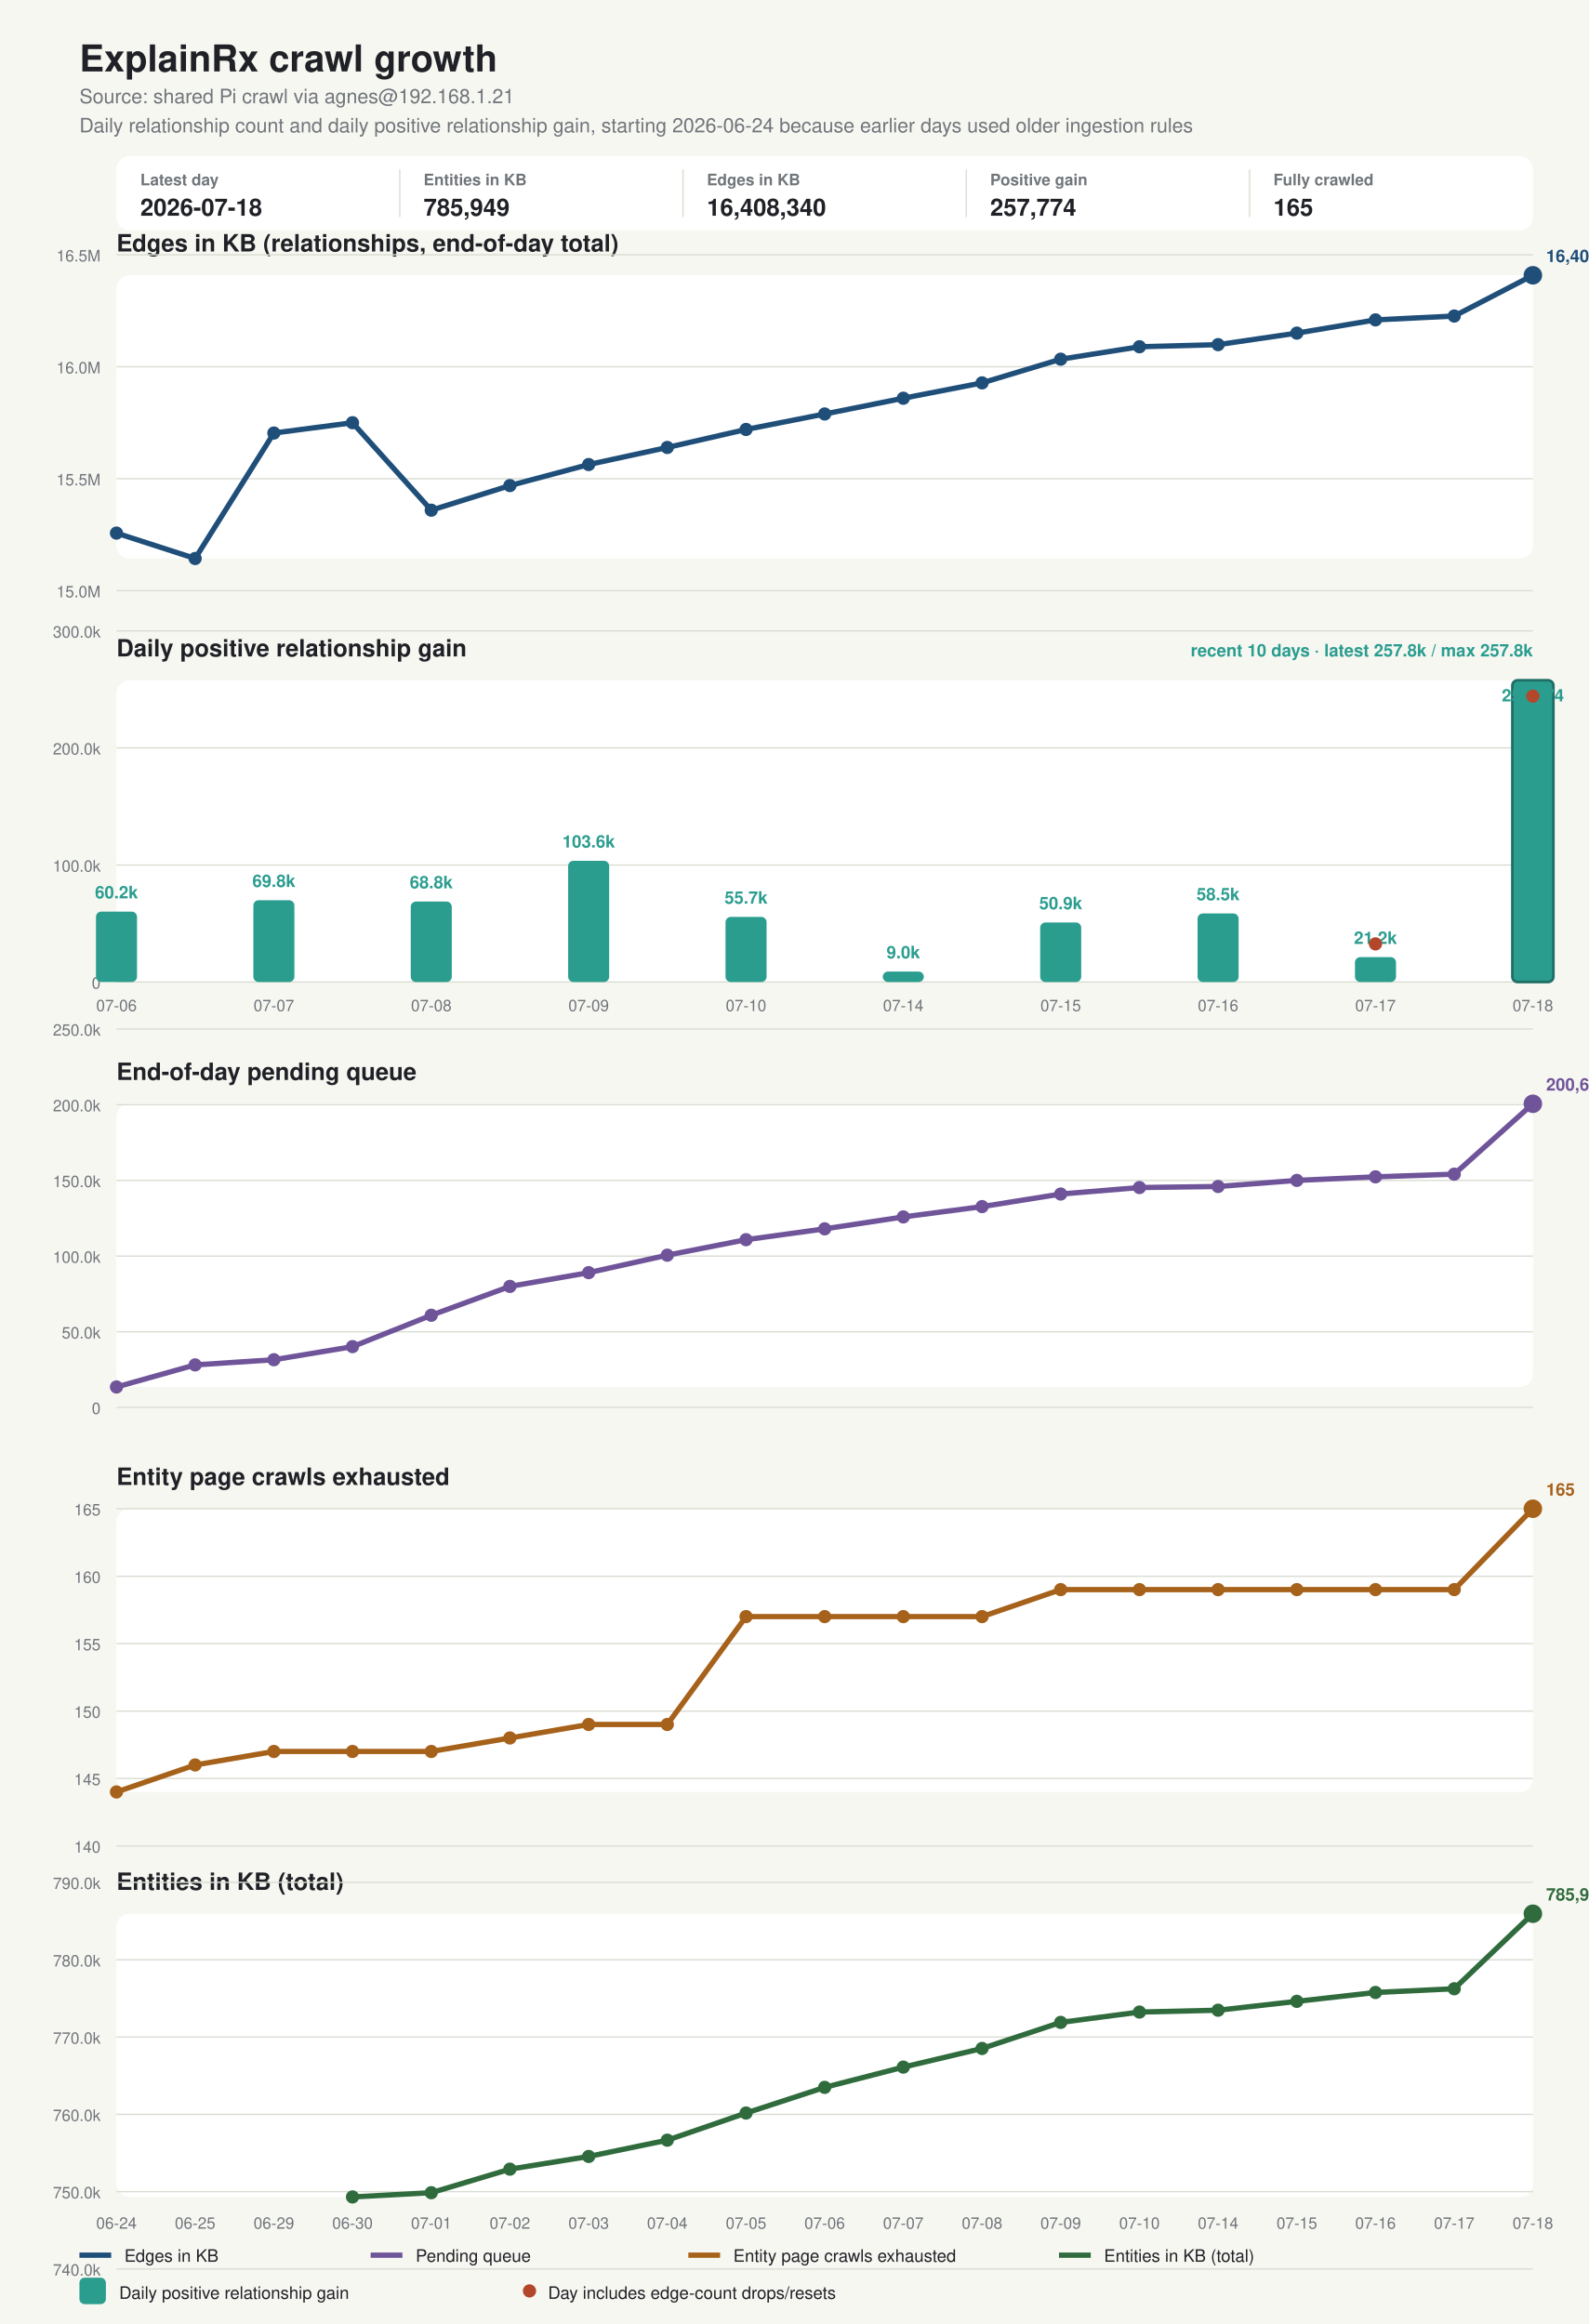
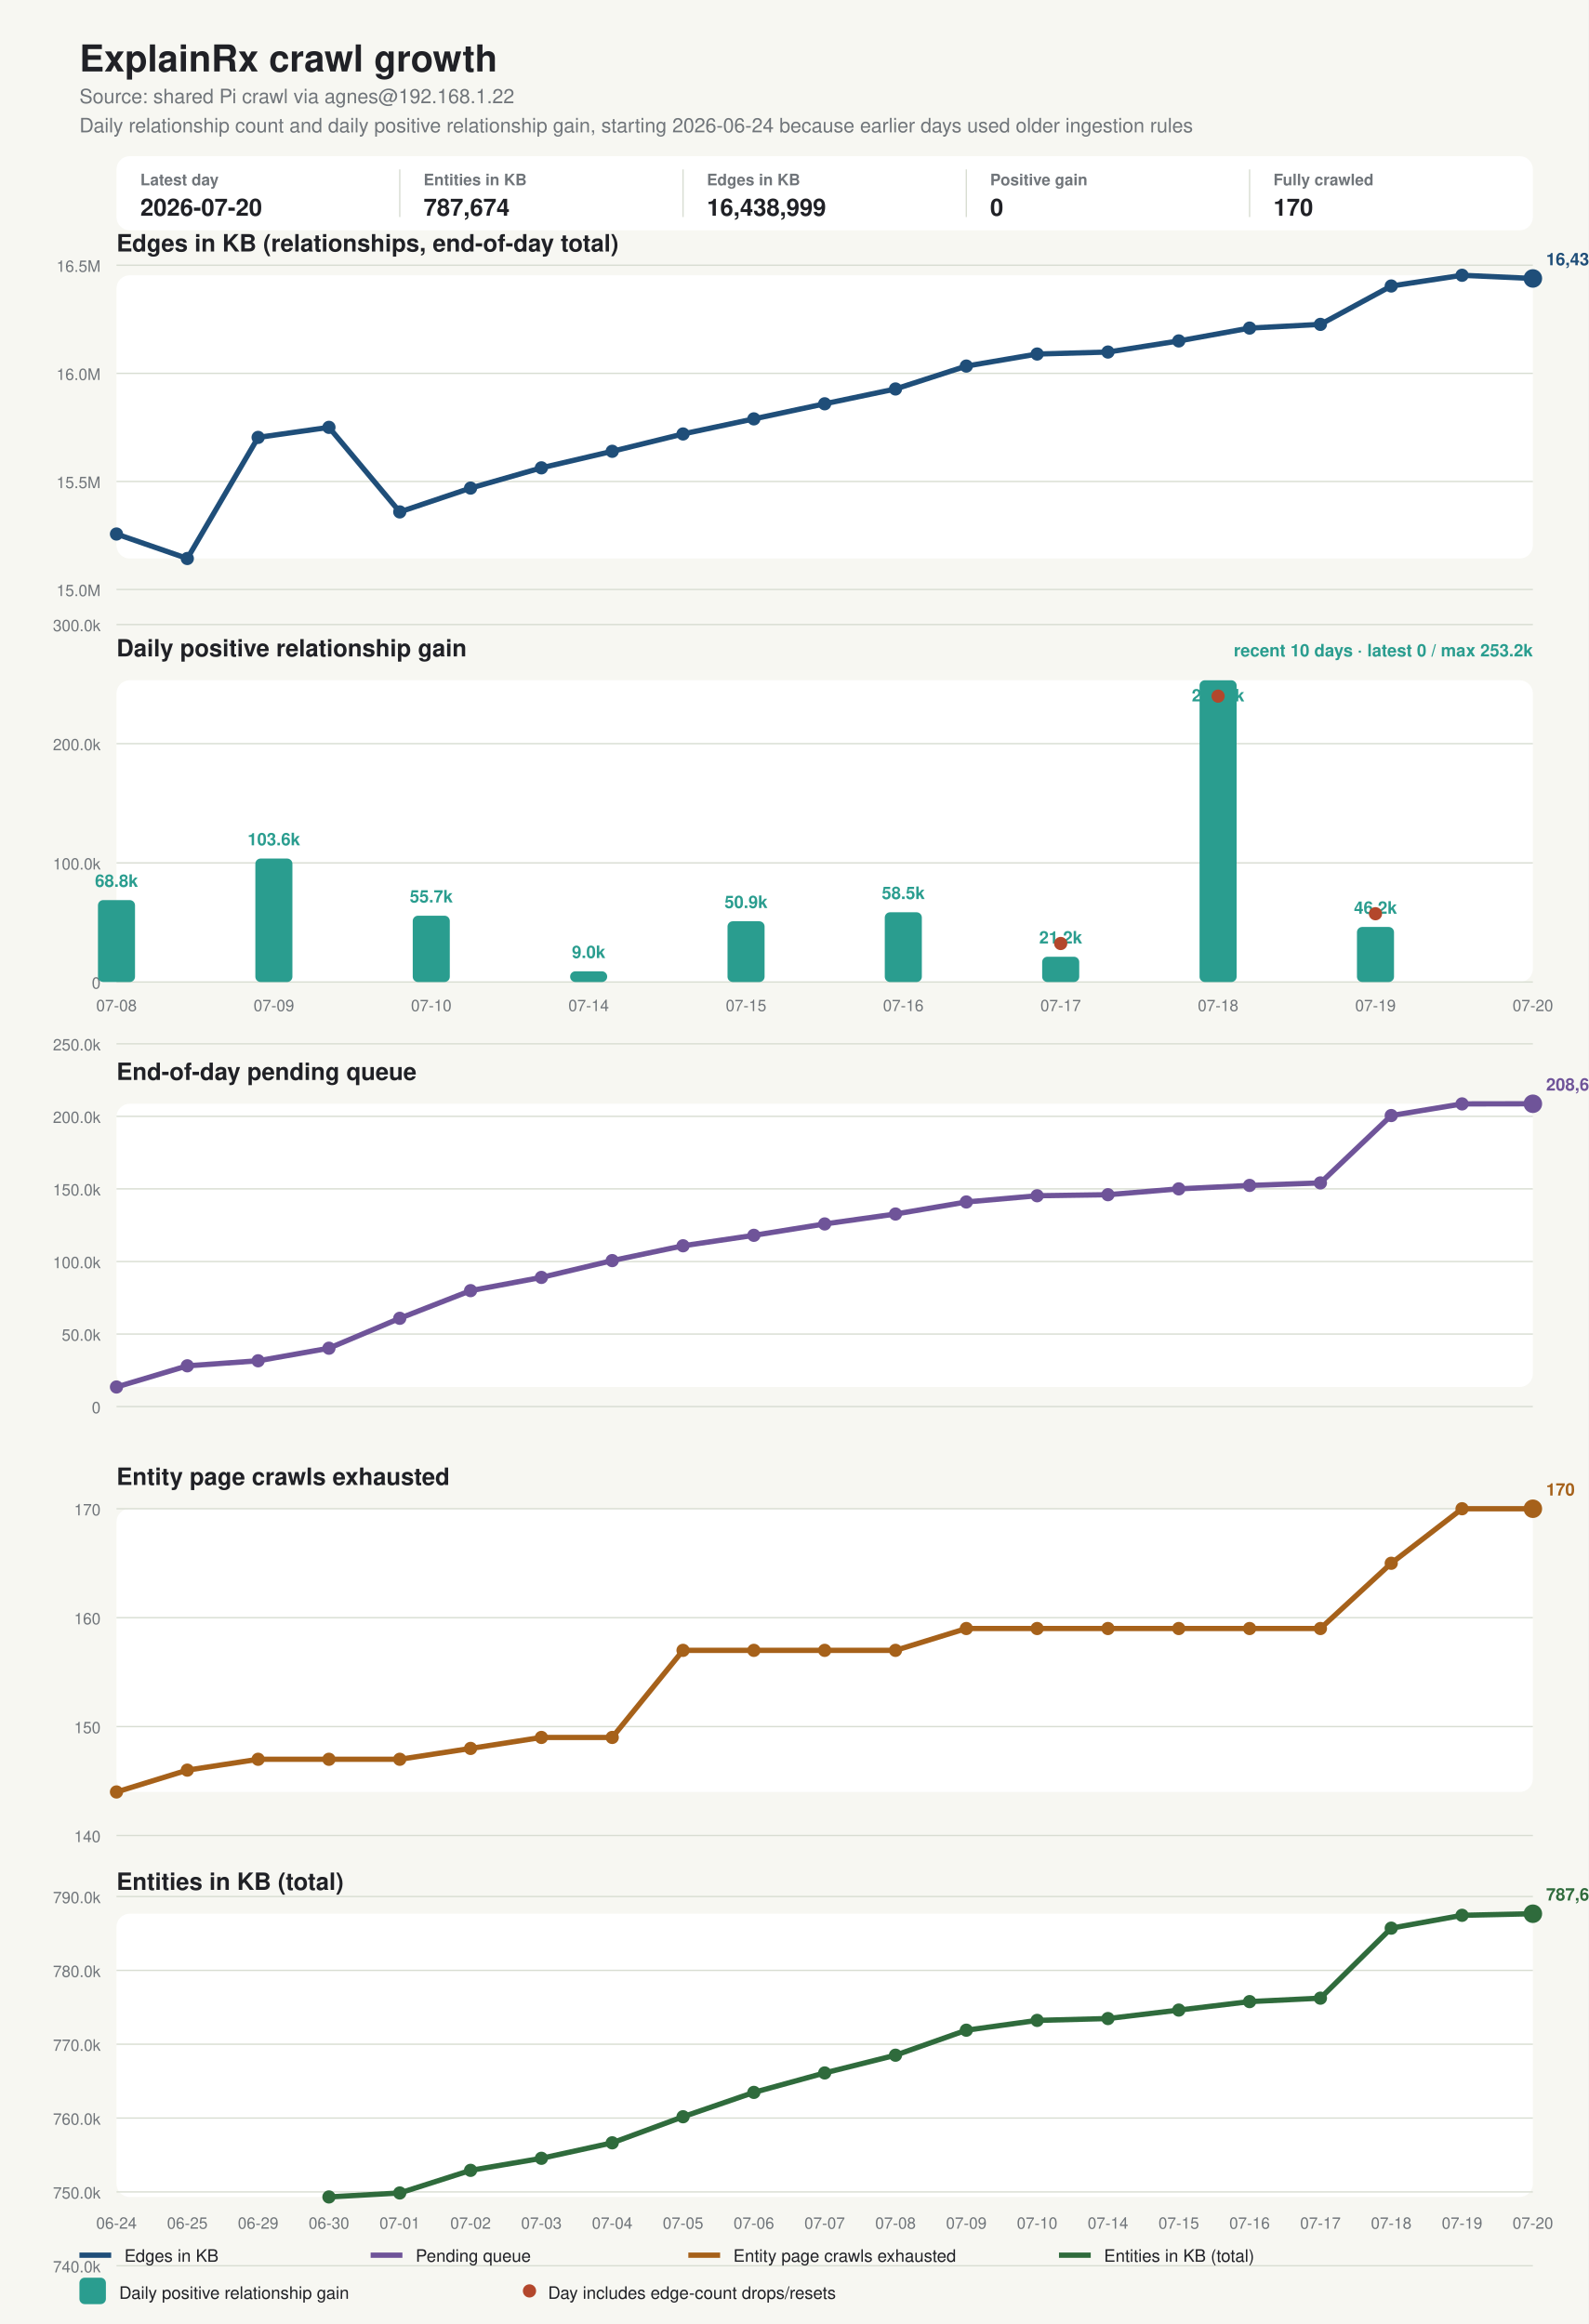
<svg xmlns="http://www.w3.org/2000/svg" width="1200" height="1756" viewBox="0 0 1200 1756">
  <rect width="100%" height="100%" fill="#f7f7f2" />
  <text x="60" y="54" font-family="Helvetica, Arial, sans-serif" font-size="28" font-weight="700" fill="#202126">ExplainRx crawl growth</text>
-   <text x="60" y="78" font-family="Helvetica, Arial, sans-serif" font-size="15" fill="#70757a">Source: shared Pi crawl via agnes@192.168.1.21</text>
+   <text x="60" y="78" font-family="Helvetica, Arial, sans-serif" font-size="15" fill="#70757a">Source: shared Pi crawl via agnes@192.168.1.22</text>
  <text x="60" y="100" font-family="Helvetica, Arial, sans-serif" font-size="15" fill="#70757a">Daily relationship count and daily positive relationship gain, starting 2026-06-24 because earlier days used older ingestion rules</text>
  <rect x="88" y="118" width="1070" height="56" fill="#ffffff" rx="10" />
  <rect x="88" y="208" width="1070" height="214" fill="#ffffff" rx="10" />
  <rect x="88" y="514" width="1070" height="228" fill="#ffffff" rx="10" />
  <rect x="88" y="834" width="1070" height="214" fill="#ffffff" rx="10" />
  <rect x="88" y="1140" width="1070" height="214" fill="#ffffff" rx="10" />
  <rect x="88" y="1446" width="1070" height="214" fill="#ffffff" rx="10" />
  <text x="88" y="190" font-family="Helvetica, Arial, sans-serif" font-size="18" font-weight="700" fill="#202126">Edges in KB (relationships, end-of-day total)</text>
  <text x="88" y="496" font-family="Helvetica, Arial, sans-serif" font-size="18" font-weight="700" fill="#202126">Daily positive relationship gain</text>
-   <text x="1158" y="496" text-anchor="end" font-family="Helvetica, Arial, sans-serif" font-size="13" font-weight="700" fill="#2a9d8f">recent 10 days · latest 257.8k / max 257.8k</text>
+   <text x="1158" y="496" text-anchor="end" font-family="Helvetica, Arial, sans-serif" font-size="13" font-weight="700" fill="#2a9d8f">recent 10 days · latest 0 / max 253.2k</text>
  <text x="88" y="816" font-family="Helvetica, Arial, sans-serif" font-size="18" font-weight="700" fill="#202126">End-of-day pending queue</text>
  <text x="88" y="1122" font-family="Helvetica, Arial, sans-serif" font-size="18" font-weight="700" fill="#202126">Entity page crawls exhausted</text>
  <text x="88" y="1428" font-family="Helvetica, Arial, sans-serif" font-size="18" font-weight="700" fill="#202126">Entities in KB (total)</text>
  <text x="106.0" y="140" font-family="Helvetica, Arial, sans-serif" font-size="12" font-weight="700" fill="#70757a">Latest day</text>
-   <text x="106.0" y="163" font-family="Helvetica, Arial, sans-serif" font-size="18" font-weight="700" fill="#202126">2026-07-18</text>
+   <text x="106.0" y="163" font-family="Helvetica, Arial, sans-serif" font-size="18" font-weight="700" fill="#202126">2026-07-20</text>
  <line x1="302.0" y1="128" x2="302.0" y2="164" stroke="#d8ddd2" stroke-width="1" />
  <text x="320.0" y="140" font-family="Helvetica, Arial, sans-serif" font-size="12" font-weight="700" fill="#70757a">Entities in KB</text>
-   <text x="320.0" y="163" font-family="Helvetica, Arial, sans-serif" font-size="18" font-weight="700" fill="#202126">785,949</text>
+   <text x="320.0" y="163" font-family="Helvetica, Arial, sans-serif" font-size="18" font-weight="700" fill="#202126">787,674</text>
  <line x1="516.0" y1="128" x2="516.0" y2="164" stroke="#d8ddd2" stroke-width="1" />
  <text x="534.0" y="140" font-family="Helvetica, Arial, sans-serif" font-size="12" font-weight="700" fill="#70757a">Edges in KB</text>
-   <text x="534.0" y="163" font-family="Helvetica, Arial, sans-serif" font-size="18" font-weight="700" fill="#202126">16,408,340</text>
+   <text x="534.0" y="163" font-family="Helvetica, Arial, sans-serif" font-size="18" font-weight="700" fill="#202126">16,438,999</text>
  <line x1="730.0" y1="128" x2="730.0" y2="164" stroke="#d8ddd2" stroke-width="1" />
  <text x="748.0" y="140" font-family="Helvetica, Arial, sans-serif" font-size="12" font-weight="700" fill="#70757a">Positive gain</text>
-   <text x="748.0" y="163" font-family="Helvetica, Arial, sans-serif" font-size="18" font-weight="700" fill="#202126">257,774</text>
+   <text x="748.0" y="163" font-family="Helvetica, Arial, sans-serif" font-size="18" font-weight="700" fill="#202126">0</text>
  <line x1="944.0" y1="128" x2="944.0" y2="164" stroke="#d8ddd2" stroke-width="1" />
  <text x="962.0" y="140" font-family="Helvetica, Arial, sans-serif" font-size="12" font-weight="700" fill="#70757a">Fully crawled</text>
-   <text x="962.0" y="163" font-family="Helvetica, Arial, sans-serif" font-size="18" font-weight="700" fill="#202126">165</text>
-   <line x1="88" y1="446.3" x2="1158" y2="446.3" stroke="#d8ddd2" stroke-width="1" />
-   <text x="76" y="451.3" text-anchor="end" font-family="Helvetica, Arial, sans-serif" font-size="12" fill="#70757a">15.0M</text>
-   <line x1="88" y1="361.7" x2="1158" y2="361.7" stroke="#d8ddd2" stroke-width="1" />
-   <text x="76" y="366.7" text-anchor="end" font-family="Helvetica, Arial, sans-serif" font-size="12" fill="#70757a">15.5M</text>
-   <line x1="88" y1="277.1" x2="1158" y2="277.1" stroke="#d8ddd2" stroke-width="1" />
-   <text x="76" y="282.1" text-anchor="end" font-family="Helvetica, Arial, sans-serif" font-size="12" fill="#70757a">16.0M</text>
-   <line x1="88" y1="192.5" x2="1158" y2="192.5" stroke="#d8ddd2" stroke-width="1" />
-   <text x="76" y="197.5" text-anchor="end" font-family="Helvetica, Arial, sans-serif" font-size="12" fill="#70757a">16.5M</text>
+   <text x="962.0" y="163" font-family="Helvetica, Arial, sans-serif" font-size="18" font-weight="700" fill="#202126">170</text>
+   <line x1="88" y1="445.4" x2="1158" y2="445.4" stroke="#d8ddd2" stroke-width="1" />
+   <text x="76" y="450.4" text-anchor="end" font-family="Helvetica, Arial, sans-serif" font-size="12" fill="#70757a">15.0M</text>
+   <line x1="88" y1="363.8" x2="1158" y2="363.8" stroke="#d8ddd2" stroke-width="1" />
+   <text x="76" y="368.8" text-anchor="end" font-family="Helvetica, Arial, sans-serif" font-size="12" fill="#70757a">15.5M</text>
+   <line x1="88" y1="282.1" x2="1158" y2="282.1" stroke="#d8ddd2" stroke-width="1" />
+   <text x="76" y="287.1" text-anchor="end" font-family="Helvetica, Arial, sans-serif" font-size="12" fill="#70757a">16.0M</text>
+   <line x1="88" y1="200.4" x2="1158" y2="200.4" stroke="#d8ddd2" stroke-width="1" />
+   <text x="76" y="205.4" text-anchor="end" font-family="Helvetica, Arial, sans-serif" font-size="12" fill="#70757a">16.5M</text>
  <line x1="88" y1="742.0" x2="1158" y2="742.0" stroke="#d8ddd2" stroke-width="1" />
  <text x="76" y="747.0" text-anchor="end" font-family="Helvetica, Arial, sans-serif" font-size="12" fill="#70757a">0</text>
-   <line x1="88" y1="653.6" x2="1158" y2="653.6" stroke="#d8ddd2" stroke-width="1" />
-   <text x="76" y="658.6" text-anchor="end" font-family="Helvetica, Arial, sans-serif" font-size="12" fill="#70757a">100.0k</text>
-   <line x1="88" y1="565.1" x2="1158" y2="565.1" stroke="#d8ddd2" stroke-width="1" />
-   <text x="76" y="570.1" text-anchor="end" font-family="Helvetica, Arial, sans-serif" font-size="12" fill="#70757a">200.0k</text>
-   <line x1="88" y1="476.7" x2="1158" y2="476.7" stroke="#d8ddd2" stroke-width="1" />
-   <text x="76" y="481.7" text-anchor="end" font-family="Helvetica, Arial, sans-serif" font-size="12" fill="#70757a">300.0k</text>
-   <line x1="88" y1="1063.4" x2="1158" y2="1063.4" stroke="#d8ddd2" stroke-width="1" />
-   <text x="76" y="1068.4" text-anchor="end" font-family="Helvetica, Arial, sans-serif" font-size="12" fill="#70757a">0</text>
-   <line x1="88" y1="1006.3" x2="1158" y2="1006.3" stroke="#d8ddd2" stroke-width="1" />
-   <text x="76" y="1011.3" text-anchor="end" font-family="Helvetica, Arial, sans-serif" font-size="12" fill="#70757a">50.0k</text>
-   <line x1="88" y1="949.1" x2="1158" y2="949.1" stroke="#d8ddd2" stroke-width="1" />
-   <text x="76" y="954.1" text-anchor="end" font-family="Helvetica, Arial, sans-serif" font-size="12" fill="#70757a">100.0k</text>
-   <line x1="88" y1="891.9" x2="1158" y2="891.9" stroke="#d8ddd2" stroke-width="1" />
-   <text x="76" y="896.9" text-anchor="end" font-family="Helvetica, Arial, sans-serif" font-size="12" fill="#70757a">150.0k</text>
-   <line x1="88" y1="834.7" x2="1158" y2="834.7" stroke="#d8ddd2" stroke-width="1" />
-   <text x="76" y="839.7" text-anchor="end" font-family="Helvetica, Arial, sans-serif" font-size="12" fill="#70757a">200.0k</text>
-   <line x1="88" y1="777.5" x2="1158" y2="777.5" stroke="#d8ddd2" stroke-width="1" />
-   <text x="76" y="782.5" text-anchor="end" font-family="Helvetica, Arial, sans-serif" font-size="12" fill="#70757a">250.0k</text>
-   <line x1="88" y1="1394.8" x2="1158" y2="1394.8" stroke="#d8ddd2" stroke-width="1" />
-   <text x="76" y="1399.8" text-anchor="end" font-family="Helvetica, Arial, sans-serif" font-size="12" fill="#70757a">140</text>
-   <line x1="88" y1="1343.8" x2="1158" y2="1343.8" stroke="#d8ddd2" stroke-width="1" />
-   <text x="76" y="1348.8" text-anchor="end" font-family="Helvetica, Arial, sans-serif" font-size="12" fill="#70757a">145</text>
-   <line x1="88" y1="1292.9" x2="1158" y2="1292.9" stroke="#d8ddd2" stroke-width="1" />
-   <text x="76" y="1297.9" text-anchor="end" font-family="Helvetica, Arial, sans-serif" font-size="12" fill="#70757a">150</text>
-   <line x1="88" y1="1241.9" x2="1158" y2="1241.9" stroke="#d8ddd2" stroke-width="1" />
-   <text x="76" y="1246.9" text-anchor="end" font-family="Helvetica, Arial, sans-serif" font-size="12" fill="#70757a">155</text>
-   <line x1="88" y1="1191.0" x2="1158" y2="1191.0" stroke="#d8ddd2" stroke-width="1" />
-   <text x="76" y="1196.0" text-anchor="end" font-family="Helvetica, Arial, sans-serif" font-size="12" fill="#70757a">160</text>
+   <line x1="88" y1="652.0" x2="1158" y2="652.0" stroke="#d8ddd2" stroke-width="1" />
+   <text x="76" y="657.0" text-anchor="end" font-family="Helvetica, Arial, sans-serif" font-size="12" fill="#70757a">100.0k</text>
+   <line x1="88" y1="561.9" x2="1158" y2="561.9" stroke="#d8ddd2" stroke-width="1" />
+   <text x="76" y="566.9" text-anchor="end" font-family="Helvetica, Arial, sans-serif" font-size="12" fill="#70757a">200.0k</text>
+   <line x1="88" y1="471.9" x2="1158" y2="471.9" stroke="#d8ddd2" stroke-width="1" />
+   <text x="76" y="476.9" text-anchor="end" font-family="Helvetica, Arial, sans-serif" font-size="12" fill="#70757a">300.0k</text>
+   <line x1="88" y1="1062.8" x2="1158" y2="1062.8" stroke="#d8ddd2" stroke-width="1" />
+   <text x="76" y="1067.8" text-anchor="end" font-family="Helvetica, Arial, sans-serif" font-size="12" fill="#70757a">0</text>
+   <line x1="88" y1="1008.0" x2="1158" y2="1008.0" stroke="#d8ddd2" stroke-width="1" />
+   <text x="76" y="1013.0" text-anchor="end" font-family="Helvetica, Arial, sans-serif" font-size="12" fill="#70757a">50.0k</text>
+   <line x1="88" y1="953.2" x2="1158" y2="953.2" stroke="#d8ddd2" stroke-width="1" />
+   <text x="76" y="958.2" text-anchor="end" font-family="Helvetica, Arial, sans-serif" font-size="12" fill="#70757a">100.0k</text>
+   <line x1="88" y1="898.3" x2="1158" y2="898.3" stroke="#d8ddd2" stroke-width="1" />
+   <text x="76" y="903.3" text-anchor="end" font-family="Helvetica, Arial, sans-serif" font-size="12" fill="#70757a">150.0k</text>
+   <line x1="88" y1="843.5" x2="1158" y2="843.5" stroke="#d8ddd2" stroke-width="1" />
+   <text x="76" y="848.5" text-anchor="end" font-family="Helvetica, Arial, sans-serif" font-size="12" fill="#70757a">200.0k</text>
+   <line x1="88" y1="788.7" x2="1158" y2="788.7" stroke="#d8ddd2" stroke-width="1" />
+   <text x="76" y="793.7" text-anchor="end" font-family="Helvetica, Arial, sans-serif" font-size="12" fill="#70757a">250.0k</text>
+   <line x1="88" y1="1386.9" x2="1158" y2="1386.9" stroke="#d8ddd2" stroke-width="1" />
+   <text x="76" y="1391.9" text-anchor="end" font-family="Helvetica, Arial, sans-serif" font-size="12" fill="#70757a">140</text>
+   <line x1="88" y1="1304.6" x2="1158" y2="1304.6" stroke="#d8ddd2" stroke-width="1" />
+   <text x="76" y="1309.6" text-anchor="end" font-family="Helvetica, Arial, sans-serif" font-size="12" fill="#70757a">150</text>
+   <line x1="88" y1="1222.3" x2="1158" y2="1222.3" stroke="#d8ddd2" stroke-width="1" />
+   <text x="76" y="1227.3" text-anchor="end" font-family="Helvetica, Arial, sans-serif" font-size="12" fill="#70757a">160</text>
  <line x1="88" y1="1140.0" x2="1158" y2="1140.0" stroke="#d8ddd2" stroke-width="1" />
-   <text x="76" y="1145.0" text-anchor="end" font-family="Helvetica, Arial, sans-serif" font-size="12" fill="#70757a">165</text>
-   <line x1="88" y1="1714.4" x2="1158" y2="1714.4" stroke="#d8ddd2" stroke-width="1" />
-   <text x="76" y="1719.4" text-anchor="end" font-family="Helvetica, Arial, sans-serif" font-size="12" fill="#70757a">740.0k</text>
-   <line x1="88" y1="1656.0" x2="1158" y2="1656.0" stroke="#d8ddd2" stroke-width="1" />
-   <text x="76" y="1661.0" text-anchor="end" font-family="Helvetica, Arial, sans-serif" font-size="12" fill="#70757a">750.0k</text>
-   <line x1="88" y1="1597.6" x2="1158" y2="1597.6" stroke="#d8ddd2" stroke-width="1" />
-   <text x="76" y="1602.6" text-anchor="end" font-family="Helvetica, Arial, sans-serif" font-size="12" fill="#70757a">760.0k</text>
-   <line x1="88" y1="1539.2" x2="1158" y2="1539.2" stroke="#d8ddd2" stroke-width="1" />
-   <text x="76" y="1544.2" text-anchor="end" font-family="Helvetica, Arial, sans-serif" font-size="12" fill="#70757a">770.0k</text>
-   <line x1="88" y1="1480.8" x2="1158" y2="1480.8" stroke="#d8ddd2" stroke-width="1" />
-   <text x="76" y="1485.8" text-anchor="end" font-family="Helvetica, Arial, sans-serif" font-size="12" fill="#70757a">780.0k</text>
-   <line x1="88" y1="1422.3" x2="1158" y2="1422.3" stroke="#d8ddd2" stroke-width="1" />
-   <text x="76" y="1427.3" text-anchor="end" font-family="Helvetica, Arial, sans-serif" font-size="12" fill="#70757a">790.0k</text>
-   <path d="M 88.0 402.8 L 147.4 422.0 L 206.9 327.2 L 266.3 319.4 L 325.8 385.5 L 385.2 366.9 L 444.7 351.0 L 504.1 338.1 L 563.6 324.5 L 623.0 312.8 L 682.4 300.9 L 741.9 289.3 L 801.3 271.4 L 860.8 262.0 L 920.2 260.4 L 979.7 251.7 L 1039.1 241.7 L 1098.6 238.8 L 1158.0 208.0" fill="none" stroke="#1f4e79" stroke-width="4" stroke-linecap="round" stroke-linejoin="round" />
-   <circle cx="88.0" cy="402.8" r="5" fill="#1f4e79" />
-   <circle cx="147.4" cy="422.0" r="5" fill="#1f4e79" />
-   <circle cx="206.9" cy="327.2" r="5" fill="#1f4e79" />
-   <circle cx="266.3" cy="319.4" r="5" fill="#1f4e79" />
-   <circle cx="325.8" cy="385.5" r="5" fill="#1f4e79" />
-   <circle cx="385.2" cy="366.9" r="5" fill="#1f4e79" />
-   <circle cx="444.7" cy="351.0" r="5" fill="#1f4e79" />
-   <circle cx="504.1" cy="338.1" r="5" fill="#1f4e79" />
-   <circle cx="563.6" cy="324.5" r="5" fill="#1f4e79" />
-   <circle cx="623.0" cy="312.8" r="5" fill="#1f4e79" />
-   <circle cx="682.4" cy="300.9" r="5" fill="#1f4e79" />
-   <circle cx="741.9" cy="289.3" r="5" fill="#1f4e79" />
-   <circle cx="801.3" cy="271.4" r="5" fill="#1f4e79" />
-   <circle cx="860.8" cy="262.0" r="5" fill="#1f4e79" />
-   <circle cx="920.2" cy="260.4" r="5" fill="#1f4e79" />
-   <circle cx="979.7" cy="251.7" r="5" fill="#1f4e79" />
-   <circle cx="1039.1" cy="241.7" r="5" fill="#1f4e79" />
-   <circle cx="1098.6" cy="238.8" r="5" fill="#1f4e79" />
-   <circle cx="1158.0" cy="208.0" r="7" fill="#1f4e79" />
-   <text x="1168.0" y="198.0" font-family="Helvetica, Arial, sans-serif" font-size="13" font-weight="700" fill="#1f4e79">16,408,340</text>
-   <rect x="72.5" y="688.8" width="31" height="53.2" rx="4" fill="#2a9d8f" stroke="none" stroke-width="0" />
-   <text x="88.0" y="678.8" text-anchor="middle" font-family="Helvetica, Arial, sans-serif" font-size="13" font-weight="700" fill="#2a9d8f">60.2k</text>
-   <rect x="191.4" y="680.2" width="31" height="61.8" rx="4" fill="#2a9d8f" stroke="none" stroke-width="0" />
-   <text x="206.9" y="670.2" text-anchor="middle" font-family="Helvetica, Arial, sans-serif" font-size="13" font-weight="700" fill="#2a9d8f">69.8k</text>
-   <rect x="310.3" y="681.2" width="31" height="60.8" rx="4" fill="#2a9d8f" stroke="none" stroke-width="0" />
-   <text x="325.8" y="671.2" text-anchor="middle" font-family="Helvetica, Arial, sans-serif" font-size="13" font-weight="700" fill="#2a9d8f">68.8k</text>
-   <rect x="429.2" y="650.4" width="31" height="91.6" rx="4" fill="#2a9d8f" stroke="none" stroke-width="0" />
-   <text x="444.7" y="640.4" text-anchor="middle" font-family="Helvetica, Arial, sans-serif" font-size="13" font-weight="700" fill="#2a9d8f">103.6k</text>
-   <rect x="548.1" y="692.8" width="31" height="49.2" rx="4" fill="#2a9d8f" stroke="none" stroke-width="0" />
-   <text x="563.6" y="682.8" text-anchor="middle" font-family="Helvetica, Arial, sans-serif" font-size="13" font-weight="700" fill="#2a9d8f">55.7k</text>
-   <rect x="666.9" y="734.1" width="31" height="7.9" rx="4" fill="#2a9d8f" stroke="none" stroke-width="0" />
-   <text x="682.4" y="724.1" text-anchor="middle" font-family="Helvetica, Arial, sans-serif" font-size="13" font-weight="700" fill="#2a9d8f">9.0k</text>
-   <rect x="785.8" y="697.0" width="31" height="45.0" rx="4" fill="#2a9d8f" stroke="none" stroke-width="0" />
-   <text x="801.3" y="687.0" text-anchor="middle" font-family="Helvetica, Arial, sans-serif" font-size="13" font-weight="700" fill="#2a9d8f">50.9k</text>
-   <rect x="904.7" y="690.2" width="31" height="51.8" rx="4" fill="#2a9d8f" stroke="none" stroke-width="0" />
-   <text x="920.2" y="680.2" text-anchor="middle" font-family="Helvetica, Arial, sans-serif" font-size="13" font-weight="700" fill="#2a9d8f">58.5k</text>
-   <rect x="1023.6" y="723.2" width="31" height="18.8" rx="4" fill="#2a9d8f" stroke="none" stroke-width="0" />
-   <text x="1039.1" y="713.2" text-anchor="middle" font-family="Helvetica, Arial, sans-serif" font-size="13" font-weight="700" fill="#2a9d8f">21.2k</text>
-   <circle cx="1039.1" cy="713.2" r="5" fill="#b3472c" />
-   <rect x="1142.5" y="514.0" width="31" height="228.0" rx="4" fill="#2a9d8f" stroke="#1f6f66" stroke-width="2" />
-   <text x="1158.0" y="530.0" text-anchor="middle" font-family="Helvetica, Arial, sans-serif" font-size="13" font-weight="700" fill="#2a9d8f">257,774</text>
-   <circle cx="1158.0" cy="526.0" r="5" fill="#b3472c" />
-   <text x="88.0" y="764" text-anchor="middle" font-family="Helvetica, Arial, sans-serif" font-size="12" fill="#70757a">07-06</text>
-   <text x="206.9" y="764" text-anchor="middle" font-family="Helvetica, Arial, sans-serif" font-size="12" fill="#70757a">07-07</text>
-   <text x="325.8" y="764" text-anchor="middle" font-family="Helvetica, Arial, sans-serif" font-size="12" fill="#70757a">07-08</text>
-   <text x="444.7" y="764" text-anchor="middle" font-family="Helvetica, Arial, sans-serif" font-size="12" fill="#70757a">07-09</text>
-   <text x="563.6" y="764" text-anchor="middle" font-family="Helvetica, Arial, sans-serif" font-size="12" fill="#70757a">07-10</text>
-   <text x="682.4" y="764" text-anchor="middle" font-family="Helvetica, Arial, sans-serif" font-size="12" fill="#70757a">07-14</text>
-   <text x="801.3" y="764" text-anchor="middle" font-family="Helvetica, Arial, sans-serif" font-size="12" fill="#70757a">07-15</text>
-   <text x="920.2" y="764" text-anchor="middle" font-family="Helvetica, Arial, sans-serif" font-size="12" fill="#70757a">07-16</text>
-   <text x="1039.1" y="764" text-anchor="middle" font-family="Helvetica, Arial, sans-serif" font-size="12" fill="#70757a">07-17</text>
-   <text x="1158.0" y="764" text-anchor="middle" font-family="Helvetica, Arial, sans-serif" font-size="12" fill="#70757a">07-18</text>
-   <path d="M 88.0 1048.0 L 147.4 1031.3 L 206.9 1027.4 L 266.3 1017.5 L 325.8 993.8 L 385.2 972.0 L 444.7 961.6 L 504.1 948.4 L 563.6 936.7 L 623.0 928.5 L 682.4 919.5 L 741.9 911.7 L 801.3 902.2 L 860.8 897.3 L 920.2 896.5 L 979.7 891.9 L 1039.1 889.2 L 1098.6 887.2 L 1158.0 834.0" fill="none" stroke="#6f5499" stroke-width="4" stroke-linecap="round" stroke-linejoin="round" />
+   <text x="76" y="1145.0" text-anchor="end" font-family="Helvetica, Arial, sans-serif" font-size="12" fill="#70757a">170</text>
+   <line x1="88" y1="1712.0" x2="1158" y2="1712.0" stroke="#d8ddd2" stroke-width="1" />
+   <text x="76" y="1717.0" text-anchor="end" font-family="Helvetica, Arial, sans-serif" font-size="12" fill="#70757a">740.0k</text>
+   <line x1="88" y1="1656.2" x2="1158" y2="1656.2" stroke="#d8ddd2" stroke-width="1" />
+   <text x="76" y="1661.2" text-anchor="end" font-family="Helvetica, Arial, sans-serif" font-size="12" fill="#70757a">750.0k</text>
+   <line x1="88" y1="1600.4" x2="1158" y2="1600.4" stroke="#d8ddd2" stroke-width="1" />
+   <text x="76" y="1605.4" text-anchor="end" font-family="Helvetica, Arial, sans-serif" font-size="12" fill="#70757a">760.0k</text>
+   <line x1="88" y1="1544.6" x2="1158" y2="1544.6" stroke="#d8ddd2" stroke-width="1" />
+   <text x="76" y="1549.6" text-anchor="end" font-family="Helvetica, Arial, sans-serif" font-size="12" fill="#70757a">770.0k</text>
+   <line x1="88" y1="1488.8" x2="1158" y2="1488.8" stroke="#d8ddd2" stroke-width="1" />
+   <text x="76" y="1493.8" text-anchor="end" font-family="Helvetica, Arial, sans-serif" font-size="12" fill="#70757a">780.0k</text>
+   <line x1="88" y1="1433.0" x2="1158" y2="1433.0" stroke="#d8ddd2" stroke-width="1" />
+   <text x="76" y="1438.0" text-anchor="end" font-family="Helvetica, Arial, sans-serif" font-size="12" fill="#70757a">790.0k</text>
+   <path d="M 88.0 403.5 L 141.5 422.0 L 195.0 330.5 L 248.5 322.9 L 302.0 386.8 L 355.5 368.8 L 409.0 353.5 L 462.5 341.0 L 516.0 327.9 L 569.5 316.5 L 623.0 305.1 L 676.5 293.9 L 730.0 276.6 L 783.5 267.5 L 837.0 266.0 L 890.5 257.6 L 944.0 247.9 L 997.5 245.1 L 1051.0 216.1 L 1104.5 208.0 L 1158.0 210.4" fill="none" stroke="#1f4e79" stroke-width="4" stroke-linecap="round" stroke-linejoin="round" />
+   <circle cx="88.0" cy="403.5" r="5" fill="#1f4e79" />
+   <circle cx="141.5" cy="422.0" r="5" fill="#1f4e79" />
+   <circle cx="195.0" cy="330.5" r="5" fill="#1f4e79" />
+   <circle cx="248.5" cy="322.9" r="5" fill="#1f4e79" />
+   <circle cx="302.0" cy="386.8" r="5" fill="#1f4e79" />
+   <circle cx="355.5" cy="368.8" r="5" fill="#1f4e79" />
+   <circle cx="409.0" cy="353.5" r="5" fill="#1f4e79" />
+   <circle cx="462.5" cy="341.0" r="5" fill="#1f4e79" />
+   <circle cx="516.0" cy="327.9" r="5" fill="#1f4e79" />
+   <circle cx="569.5" cy="316.5" r="5" fill="#1f4e79" />
+   <circle cx="623.0" cy="305.1" r="5" fill="#1f4e79" />
+   <circle cx="676.5" cy="293.9" r="5" fill="#1f4e79" />
+   <circle cx="730.0" cy="276.6" r="5" fill="#1f4e79" />
+   <circle cx="783.5" cy="267.5" r="5" fill="#1f4e79" />
+   <circle cx="837.0" cy="266.0" r="5" fill="#1f4e79" />
+   <circle cx="890.5" cy="257.6" r="5" fill="#1f4e79" />
+   <circle cx="944.0" cy="247.9" r="5" fill="#1f4e79" />
+   <circle cx="997.5" cy="245.1" r="5" fill="#1f4e79" />
+   <circle cx="1051.0" cy="216.1" r="5" fill="#1f4e79" />
+   <circle cx="1104.5" cy="208.0" r="5" fill="#1f4e79" />
+   <circle cx="1158.0" cy="210.4" r="7" fill="#1f4e79" />
+   <text x="1168.0" y="200.4" font-family="Helvetica, Arial, sans-serif" font-size="13" font-weight="700" fill="#1f4e79">16,438,999</text>
+   <rect x="74.0" y="680.1" width="28" height="61.9" rx="4" fill="#2a9d8f" stroke="none" stroke-width="0" />
+   <text x="88.0" y="670.1" text-anchor="middle" font-family="Helvetica, Arial, sans-serif" font-size="13" font-weight="700" fill="#2a9d8f">68.8k</text>
+   <rect x="192.9" y="648.7" width="28" height="93.3" rx="4" fill="#2a9d8f" stroke="none" stroke-width="0" />
+   <text x="206.9" y="638.7" text-anchor="middle" font-family="Helvetica, Arial, sans-serif" font-size="13" font-weight="700" fill="#2a9d8f">103.6k</text>
+   <rect x="311.8" y="691.9" width="28" height="50.1" rx="4" fill="#2a9d8f" stroke="none" stroke-width="0" />
+   <text x="325.8" y="681.9" text-anchor="middle" font-family="Helvetica, Arial, sans-serif" font-size="13" font-weight="700" fill="#2a9d8f">55.7k</text>
+   <rect x="430.7" y="733.9" width="28" height="8.1" rx="4" fill="#2a9d8f" stroke="none" stroke-width="0" />
+   <text x="444.7" y="723.9" text-anchor="middle" font-family="Helvetica, Arial, sans-serif" font-size="13" font-weight="700" fill="#2a9d8f">9.0k</text>
+   <rect x="549.6" y="696.1" width="28" height="45.9" rx="4" fill="#2a9d8f" stroke="none" stroke-width="0" />
+   <text x="563.6" y="686.1" text-anchor="middle" font-family="Helvetica, Arial, sans-serif" font-size="13" font-weight="700" fill="#2a9d8f">50.9k</text>
+   <rect x="668.4" y="689.3" width="28" height="52.7" rx="4" fill="#2a9d8f" stroke="none" stroke-width="0" />
+   <text x="682.4" y="679.3" text-anchor="middle" font-family="Helvetica, Arial, sans-serif" font-size="13" font-weight="700" fill="#2a9d8f">58.5k</text>
+   <rect x="787.3" y="722.9" width="28" height="19.1" rx="4" fill="#2a9d8f" stroke="none" stroke-width="0" />
+   <text x="801.3" y="712.9" text-anchor="middle" font-family="Helvetica, Arial, sans-serif" font-size="13" font-weight="700" fill="#2a9d8f">21.2k</text>
+   <circle cx="801.3" cy="712.9" r="5" fill="#b3472c" />
+   <rect x="906.2" y="514.0" width="28" height="228.0" rx="4" fill="#2a9d8f" stroke="none" stroke-width="0" />
+   <text x="920.2" y="530.0" text-anchor="middle" font-family="Helvetica, Arial, sans-serif" font-size="13" font-weight="700" fill="#2a9d8f">253.2k</text>
+   <circle cx="920.2" cy="526.0" r="5" fill="#b3472c" />
+   <rect x="1025.1" y="700.4" width="28" height="41.6" rx="4" fill="#2a9d8f" stroke="none" stroke-width="0" />
+   <text x="1039.1" y="690.4" text-anchor="middle" font-family="Helvetica, Arial, sans-serif" font-size="13" font-weight="700" fill="#2a9d8f">46.2k</text>
+   <circle cx="1039.1" cy="690.4" r="5" fill="#b3472c" />
+   <rect x="1144.0" y="742.0" width="28" height="0.0" rx="4" fill="#2a9d8f" stroke="#1f6f66" stroke-width="2" />
+   <text x="88.0" y="764" text-anchor="middle" font-family="Helvetica, Arial, sans-serif" font-size="12" fill="#70757a">07-08</text>
+   <text x="206.9" y="764" text-anchor="middle" font-family="Helvetica, Arial, sans-serif" font-size="12" fill="#70757a">07-09</text>
+   <text x="325.8" y="764" text-anchor="middle" font-family="Helvetica, Arial, sans-serif" font-size="12" fill="#70757a">07-10</text>
+   <text x="444.7" y="764" text-anchor="middle" font-family="Helvetica, Arial, sans-serif" font-size="12" fill="#70757a">07-14</text>
+   <text x="563.6" y="764" text-anchor="middle" font-family="Helvetica, Arial, sans-serif" font-size="12" fill="#70757a">07-15</text>
+   <text x="682.4" y="764" text-anchor="middle" font-family="Helvetica, Arial, sans-serif" font-size="12" fill="#70757a">07-16</text>
+   <text x="801.3" y="764" text-anchor="middle" font-family="Helvetica, Arial, sans-serif" font-size="12" fill="#70757a">07-17</text>
+   <text x="920.2" y="764" text-anchor="middle" font-family="Helvetica, Arial, sans-serif" font-size="12" fill="#70757a">07-18</text>
+   <text x="1039.1" y="764" text-anchor="middle" font-family="Helvetica, Arial, sans-serif" font-size="12" fill="#70757a">07-19</text>
+   <text x="1158.0" y="764" text-anchor="middle" font-family="Helvetica, Arial, sans-serif" font-size="12" fill="#70757a">07-20</text>
+   <path d="M 88.0 1048.0 L 141.5 1032.0 L 195.0 1028.2 L 248.5 1018.7 L 302.0 996.1 L 355.5 975.2 L 409.0 965.2 L 462.5 952.5 L 516.0 941.3 L 569.5 933.4 L 623.0 924.8 L 676.5 917.3 L 730.0 908.2 L 783.5 903.5 L 837.0 902.7 L 890.5 898.3 L 944.0 895.7 L 997.5 893.8 L 1051.0 842.9 L 1104.5 834.1 L 1158.0 834.0" fill="none" stroke="#6f5499" stroke-width="4" stroke-linecap="round" stroke-linejoin="round" />
  <circle cx="88.0" cy="1048.0" r="5" fill="#6f5499" />
-   <circle cx="147.4" cy="1031.3" r="5" fill="#6f5499" />
-   <circle cx="206.9" cy="1027.4" r="5" fill="#6f5499" />
-   <circle cx="266.3" cy="1017.5" r="5" fill="#6f5499" />
-   <circle cx="325.8" cy="993.8" r="5" fill="#6f5499" />
-   <circle cx="385.2" cy="972.0" r="5" fill="#6f5499" />
-   <circle cx="444.7" cy="961.6" r="5" fill="#6f5499" />
-   <circle cx="504.1" cy="948.4" r="5" fill="#6f5499" />
-   <circle cx="563.6" cy="936.7" r="5" fill="#6f5499" />
-   <circle cx="623.0" cy="928.5" r="5" fill="#6f5499" />
-   <circle cx="682.4" cy="919.5" r="5" fill="#6f5499" />
-   <circle cx="741.9" cy="911.7" r="5" fill="#6f5499" />
-   <circle cx="801.3" cy="902.2" r="5" fill="#6f5499" />
-   <circle cx="860.8" cy="897.3" r="5" fill="#6f5499" />
-   <circle cx="920.2" cy="896.5" r="5" fill="#6f5499" />
-   <circle cx="979.7" cy="891.9" r="5" fill="#6f5499" />
-   <circle cx="1039.1" cy="889.2" r="5" fill="#6f5499" />
-   <circle cx="1098.6" cy="887.2" r="5" fill="#6f5499" />
+   <circle cx="141.5" cy="1032.0" r="5" fill="#6f5499" />
+   <circle cx="195.0" cy="1028.2" r="5" fill="#6f5499" />
+   <circle cx="248.5" cy="1018.7" r="5" fill="#6f5499" />
+   <circle cx="302.0" cy="996.1" r="5" fill="#6f5499" />
+   <circle cx="355.5" cy="975.2" r="5" fill="#6f5499" />
+   <circle cx="409.0" cy="965.2" r="5" fill="#6f5499" />
+   <circle cx="462.5" cy="952.5" r="5" fill="#6f5499" />
+   <circle cx="516.0" cy="941.3" r="5" fill="#6f5499" />
+   <circle cx="569.5" cy="933.4" r="5" fill="#6f5499" />
+   <circle cx="623.0" cy="924.8" r="5" fill="#6f5499" />
+   <circle cx="676.5" cy="917.3" r="5" fill="#6f5499" />
+   <circle cx="730.0" cy="908.2" r="5" fill="#6f5499" />
+   <circle cx="783.5" cy="903.5" r="5" fill="#6f5499" />
+   <circle cx="837.0" cy="902.7" r="5" fill="#6f5499" />
+   <circle cx="890.5" cy="898.3" r="5" fill="#6f5499" />
+   <circle cx="944.0" cy="895.7" r="5" fill="#6f5499" />
+   <circle cx="997.5" cy="893.8" r="5" fill="#6f5499" />
+   <circle cx="1051.0" cy="842.9" r="5" fill="#6f5499" />
+   <circle cx="1104.5" cy="834.1" r="5" fill="#6f5499" />
  <circle cx="1158.0" cy="834.0" r="7" fill="#6f5499" />
-   <text x="1168.0" y="824.0" font-family="Helvetica, Arial, sans-serif" font-size="13" font-weight="700" fill="#6f5499">200,607</text>
-   <path d="M 88.0 1354.0 L 147.4 1333.6 L 206.9 1323.4 L 266.3 1323.4 L 325.8 1323.4 L 385.2 1313.2 L 444.7 1303.0 L 504.1 1303.0 L 563.6 1221.5 L 623.0 1221.5 L 682.4 1221.5 L 741.9 1221.5 L 801.3 1201.1 L 860.8 1201.1 L 920.2 1201.1 L 979.7 1201.1 L 1039.1 1201.1 L 1098.6 1201.1 L 1158.0 1140.0" fill="none" stroke="#a6611a" stroke-width="4" stroke-linecap="round" stroke-linejoin="round" />
+   <text x="1168.0" y="824.0" font-family="Helvetica, Arial, sans-serif" font-size="13" font-weight="700" fill="#6f5499">208,664</text>
+   <path d="M 88.0 1354.0 L 141.5 1337.5 L 195.0 1329.3 L 248.5 1329.3 L 302.0 1329.3 L 355.5 1321.1 L 409.0 1312.8 L 462.5 1312.8 L 516.0 1247.0 L 569.5 1247.0 L 623.0 1247.0 L 676.5 1247.0 L 730.0 1230.5 L 783.5 1230.5 L 837.0 1230.5 L 890.5 1230.5 L 944.0 1230.5 L 997.5 1230.5 L 1051.0 1181.2 L 1104.5 1140.0 L 1158.0 1140.0" fill="none" stroke="#a6611a" stroke-width="4" stroke-linecap="round" stroke-linejoin="round" />
  <circle cx="88.0" cy="1354.0" r="5" fill="#a6611a" />
-   <circle cx="147.4" cy="1333.6" r="5" fill="#a6611a" />
-   <circle cx="206.9" cy="1323.4" r="5" fill="#a6611a" />
-   <circle cx="266.3" cy="1323.4" r="5" fill="#a6611a" />
-   <circle cx="325.8" cy="1323.4" r="5" fill="#a6611a" />
-   <circle cx="385.2" cy="1313.2" r="5" fill="#a6611a" />
-   <circle cx="444.7" cy="1303.0" r="5" fill="#a6611a" />
-   <circle cx="504.1" cy="1303.0" r="5" fill="#a6611a" />
-   <circle cx="563.6" cy="1221.5" r="5" fill="#a6611a" />
-   <circle cx="623.0" cy="1221.5" r="5" fill="#a6611a" />
-   <circle cx="682.4" cy="1221.5" r="5" fill="#a6611a" />
-   <circle cx="741.9" cy="1221.5" r="5" fill="#a6611a" />
-   <circle cx="801.3" cy="1201.1" r="5" fill="#a6611a" />
-   <circle cx="860.8" cy="1201.1" r="5" fill="#a6611a" />
-   <circle cx="920.2" cy="1201.1" r="5" fill="#a6611a" />
-   <circle cx="979.7" cy="1201.1" r="5" fill="#a6611a" />
-   <circle cx="1039.1" cy="1201.1" r="5" fill="#a6611a" />
-   <circle cx="1098.6" cy="1201.1" r="5" fill="#a6611a" />
+   <circle cx="141.5" cy="1337.5" r="5" fill="#a6611a" />
+   <circle cx="195.0" cy="1329.3" r="5" fill="#a6611a" />
+   <circle cx="248.5" cy="1329.3" r="5" fill="#a6611a" />
+   <circle cx="302.0" cy="1329.3" r="5" fill="#a6611a" />
+   <circle cx="355.5" cy="1321.1" r="5" fill="#a6611a" />
+   <circle cx="409.0" cy="1312.8" r="5" fill="#a6611a" />
+   <circle cx="462.5" cy="1312.8" r="5" fill="#a6611a" />
+   <circle cx="516.0" cy="1247.0" r="5" fill="#a6611a" />
+   <circle cx="569.5" cy="1247.0" r="5" fill="#a6611a" />
+   <circle cx="623.0" cy="1247.0" r="5" fill="#a6611a" />
+   <circle cx="676.5" cy="1247.0" r="5" fill="#a6611a" />
+   <circle cx="730.0" cy="1230.5" r="5" fill="#a6611a" />
+   <circle cx="783.5" cy="1230.5" r="5" fill="#a6611a" />
+   <circle cx="837.0" cy="1230.5" r="5" fill="#a6611a" />
+   <circle cx="890.5" cy="1230.5" r="5" fill="#a6611a" />
+   <circle cx="944.0" cy="1230.5" r="5" fill="#a6611a" />
+   <circle cx="997.5" cy="1230.5" r="5" fill="#a6611a" />
+   <circle cx="1051.0" cy="1181.2" r="5" fill="#a6611a" />
+   <circle cx="1104.5" cy="1140.0" r="5" fill="#a6611a" />
  <circle cx="1158.0" cy="1140.0" r="7" fill="#a6611a" />
-   <text x="1168.0" y="1130.0" font-family="Helvetica, Arial, sans-serif" font-size="13" font-weight="700" fill="#a6611a">165</text>
-   <path d="M 266.3 1660.0 L 325.8 1656.8 L 385.2 1639.0 L 444.7 1629.4 L 504.1 1617.1 L 563.6 1596.6 L 623.0 1577.2 L 682.4 1561.9 L 741.9 1547.8 L 801.3 1528.1 L 860.8 1520.3 L 920.2 1518.9 L 979.7 1512.2 L 1039.1 1505.5 L 1098.6 1502.7 L 1158.0 1446.0" fill="none" stroke="#2f6b3c" stroke-width="4" stroke-linecap="round" stroke-linejoin="round" />
-   <circle cx="266.3" cy="1660.0" r="5" fill="#2f6b3c" />
-   <circle cx="325.8" cy="1656.8" r="5" fill="#2f6b3c" />
-   <circle cx="385.2" cy="1639.0" r="5" fill="#2f6b3c" />
-   <circle cx="444.7" cy="1629.4" r="5" fill="#2f6b3c" />
-   <circle cx="504.1" cy="1617.1" r="5" fill="#2f6b3c" />
-   <circle cx="563.6" cy="1596.6" r="5" fill="#2f6b3c" />
-   <circle cx="623.0" cy="1577.2" r="5" fill="#2f6b3c" />
-   <circle cx="682.4" cy="1561.9" r="5" fill="#2f6b3c" />
-   <circle cx="741.9" cy="1547.8" r="5" fill="#2f6b3c" />
-   <circle cx="801.3" cy="1528.1" r="5" fill="#2f6b3c" />
-   <circle cx="860.8" cy="1520.3" r="5" fill="#2f6b3c" />
-   <circle cx="920.2" cy="1518.9" r="5" fill="#2f6b3c" />
-   <circle cx="979.7" cy="1512.2" r="5" fill="#2f6b3c" />
-   <circle cx="1039.1" cy="1505.5" r="5" fill="#2f6b3c" />
-   <circle cx="1098.6" cy="1502.7" r="5" fill="#2f6b3c" />
+   <text x="1168.0" y="1130.0" font-family="Helvetica, Arial, sans-serif" font-size="13" font-weight="700" fill="#a6611a">170</text>
+   <path d="M 248.5 1660.0 L 302.0 1657.0 L 355.5 1639.9 L 409.0 1630.8 L 462.5 1619.1 L 516.0 1599.4 L 569.5 1581.0 L 623.0 1566.3 L 676.5 1552.9 L 730.0 1534.0 L 783.5 1526.6 L 837.0 1525.2 L 890.5 1518.8 L 944.0 1512.4 L 997.5 1509.8 L 1051.0 1456.9 L 1104.5 1447.2 L 1158.0 1446.0" fill="none" stroke="#2f6b3c" stroke-width="4" stroke-linecap="round" stroke-linejoin="round" />
+   <circle cx="248.5" cy="1660.0" r="5" fill="#2f6b3c" />
+   <circle cx="302.0" cy="1657.0" r="5" fill="#2f6b3c" />
+   <circle cx="355.5" cy="1639.9" r="5" fill="#2f6b3c" />
+   <circle cx="409.0" cy="1630.8" r="5" fill="#2f6b3c" />
+   <circle cx="462.5" cy="1619.1" r="5" fill="#2f6b3c" />
+   <circle cx="516.0" cy="1599.4" r="5" fill="#2f6b3c" />
+   <circle cx="569.5" cy="1581.0" r="5" fill="#2f6b3c" />
+   <circle cx="623.0" cy="1566.3" r="5" fill="#2f6b3c" />
+   <circle cx="676.5" cy="1552.9" r="5" fill="#2f6b3c" />
+   <circle cx="730.0" cy="1534.0" r="5" fill="#2f6b3c" />
+   <circle cx="783.5" cy="1526.6" r="5" fill="#2f6b3c" />
+   <circle cx="837.0" cy="1525.2" r="5" fill="#2f6b3c" />
+   <circle cx="890.5" cy="1518.8" r="5" fill="#2f6b3c" />
+   <circle cx="944.0" cy="1512.4" r="5" fill="#2f6b3c" />
+   <circle cx="997.5" cy="1509.8" r="5" fill="#2f6b3c" />
+   <circle cx="1051.0" cy="1456.9" r="5" fill="#2f6b3c" />
+   <circle cx="1104.5" cy="1447.2" r="5" fill="#2f6b3c" />
  <circle cx="1158.0" cy="1446.0" r="7" fill="#2f6b3c" />
-   <text x="1168.0" y="1436.0" font-family="Helvetica, Arial, sans-serif" font-size="13" font-weight="700" fill="#2f6b3c">785,949</text>
+   <text x="1168.0" y="1436.0" font-family="Helvetica, Arial, sans-serif" font-size="13" font-weight="700" fill="#2f6b3c">787,674</text>
  <text x="88.0" y="1684" text-anchor="middle" font-family="Helvetica, Arial, sans-serif" font-size="12" fill="#70757a">06-24</text>
-   <text x="147.4" y="1684" text-anchor="middle" font-family="Helvetica, Arial, sans-serif" font-size="12" fill="#70757a">06-25</text>
-   <text x="206.9" y="1684" text-anchor="middle" font-family="Helvetica, Arial, sans-serif" font-size="12" fill="#70757a">06-29</text>
-   <text x="266.3" y="1684" text-anchor="middle" font-family="Helvetica, Arial, sans-serif" font-size="12" fill="#70757a">06-30</text>
-   <text x="325.8" y="1684" text-anchor="middle" font-family="Helvetica, Arial, sans-serif" font-size="12" fill="#70757a">07-01</text>
-   <text x="385.2" y="1684" text-anchor="middle" font-family="Helvetica, Arial, sans-serif" font-size="12" fill="#70757a">07-02</text>
-   <text x="444.7" y="1684" text-anchor="middle" font-family="Helvetica, Arial, sans-serif" font-size="12" fill="#70757a">07-03</text>
-   <text x="504.1" y="1684" text-anchor="middle" font-family="Helvetica, Arial, sans-serif" font-size="12" fill="#70757a">07-04</text>
-   <text x="563.6" y="1684" text-anchor="middle" font-family="Helvetica, Arial, sans-serif" font-size="12" fill="#70757a">07-05</text>
-   <text x="623.0" y="1684" text-anchor="middle" font-family="Helvetica, Arial, sans-serif" font-size="12" fill="#70757a">07-06</text>
-   <text x="682.4" y="1684" text-anchor="middle" font-family="Helvetica, Arial, sans-serif" font-size="12" fill="#70757a">07-07</text>
-   <text x="741.9" y="1684" text-anchor="middle" font-family="Helvetica, Arial, sans-serif" font-size="12" fill="#70757a">07-08</text>
-   <text x="801.3" y="1684" text-anchor="middle" font-family="Helvetica, Arial, sans-serif" font-size="12" fill="#70757a">07-09</text>
-   <text x="860.8" y="1684" text-anchor="middle" font-family="Helvetica, Arial, sans-serif" font-size="12" fill="#70757a">07-10</text>
-   <text x="920.2" y="1684" text-anchor="middle" font-family="Helvetica, Arial, sans-serif" font-size="12" fill="#70757a">07-14</text>
-   <text x="979.7" y="1684" text-anchor="middle" font-family="Helvetica, Arial, sans-serif" font-size="12" fill="#70757a">07-15</text>
-   <text x="1039.1" y="1684" text-anchor="middle" font-family="Helvetica, Arial, sans-serif" font-size="12" fill="#70757a">07-16</text>
-   <text x="1098.6" y="1684" text-anchor="middle" font-family="Helvetica, Arial, sans-serif" font-size="12" fill="#70757a">07-17</text>
-   <text x="1158.0" y="1684" text-anchor="middle" font-family="Helvetica, Arial, sans-serif" font-size="12" fill="#70757a">07-18</text>
+   <text x="141.5" y="1684" text-anchor="middle" font-family="Helvetica, Arial, sans-serif" font-size="12" fill="#70757a">06-25</text>
+   <text x="195.0" y="1684" text-anchor="middle" font-family="Helvetica, Arial, sans-serif" font-size="12" fill="#70757a">06-29</text>
+   <text x="248.5" y="1684" text-anchor="middle" font-family="Helvetica, Arial, sans-serif" font-size="12" fill="#70757a">06-30</text>
+   <text x="302.0" y="1684" text-anchor="middle" font-family="Helvetica, Arial, sans-serif" font-size="12" fill="#70757a">07-01</text>
+   <text x="355.5" y="1684" text-anchor="middle" font-family="Helvetica, Arial, sans-serif" font-size="12" fill="#70757a">07-02</text>
+   <text x="409.0" y="1684" text-anchor="middle" font-family="Helvetica, Arial, sans-serif" font-size="12" fill="#70757a">07-03</text>
+   <text x="462.5" y="1684" text-anchor="middle" font-family="Helvetica, Arial, sans-serif" font-size="12" fill="#70757a">07-04</text>
+   <text x="516.0" y="1684" text-anchor="middle" font-family="Helvetica, Arial, sans-serif" font-size="12" fill="#70757a">07-05</text>
+   <text x="569.5" y="1684" text-anchor="middle" font-family="Helvetica, Arial, sans-serif" font-size="12" fill="#70757a">07-06</text>
+   <text x="623.0" y="1684" text-anchor="middle" font-family="Helvetica, Arial, sans-serif" font-size="12" fill="#70757a">07-07</text>
+   <text x="676.5" y="1684" text-anchor="middle" font-family="Helvetica, Arial, sans-serif" font-size="12" fill="#70757a">07-08</text>
+   <text x="730.0" y="1684" text-anchor="middle" font-family="Helvetica, Arial, sans-serif" font-size="12" fill="#70757a">07-09</text>
+   <text x="783.5" y="1684" text-anchor="middle" font-family="Helvetica, Arial, sans-serif" font-size="12" fill="#70757a">07-10</text>
+   <text x="837.0" y="1684" text-anchor="middle" font-family="Helvetica, Arial, sans-serif" font-size="12" fill="#70757a">07-14</text>
+   <text x="890.5" y="1684" text-anchor="middle" font-family="Helvetica, Arial, sans-serif" font-size="12" fill="#70757a">07-15</text>
+   <text x="944.0" y="1684" text-anchor="middle" font-family="Helvetica, Arial, sans-serif" font-size="12" fill="#70757a">07-16</text>
+   <text x="997.5" y="1684" text-anchor="middle" font-family="Helvetica, Arial, sans-serif" font-size="12" fill="#70757a">07-17</text>
+   <text x="1051.0" y="1684" text-anchor="middle" font-family="Helvetica, Arial, sans-serif" font-size="12" fill="#70757a">07-18</text>
+   <text x="1104.5" y="1684" text-anchor="middle" font-family="Helvetica, Arial, sans-serif" font-size="12" fill="#70757a">07-19</text>
+   <text x="1158.0" y="1684" text-anchor="middle" font-family="Helvetica, Arial, sans-serif" font-size="12" fill="#70757a">07-20</text>
  <line x1="60" y1="1704" x2="84" y2="1704" stroke="#1f4e79" stroke-width="4" />
  <text x="94" y="1709" font-family="Helvetica, Arial, sans-serif" font-size="13" fill="#202126">Edges in KB</text>
  <line x1="280" y1="1704" x2="304" y2="1704" stroke="#6f5499" stroke-width="4" />
  <text x="314" y="1709" font-family="Helvetica, Arial, sans-serif" font-size="13" fill="#202126">Pending queue</text>
  <line x1="520" y1="1704" x2="544" y2="1704" stroke="#a6611a" stroke-width="4" />
  <text x="554" y="1709" font-family="Helvetica, Arial, sans-serif" font-size="13" fill="#202126">Entity page crawls exhausted</text>
  <line x1="800" y1="1704" x2="824" y2="1704" stroke="#2f6b3c" stroke-width="4" />
  <text x="834" y="1709" font-family="Helvetica, Arial, sans-serif" font-size="13" fill="#202126">Entities in KB (total)</text>
  <rect x="60" y="1721" width="20" height="20" rx="4" fill="#2a9d8f" />
  <text x="90" y="1737" font-family="Helvetica, Arial, sans-serif" font-size="13" fill="#202126">Daily positive relationship gain</text>
  <circle cx="400" cy="1731" r="5" fill="#b3472c" />
  <text x="414" y="1737" font-family="Helvetica, Arial, sans-serif" font-size="13" fill="#202126">Day includes edge-count drops/resets</text>
</svg>
